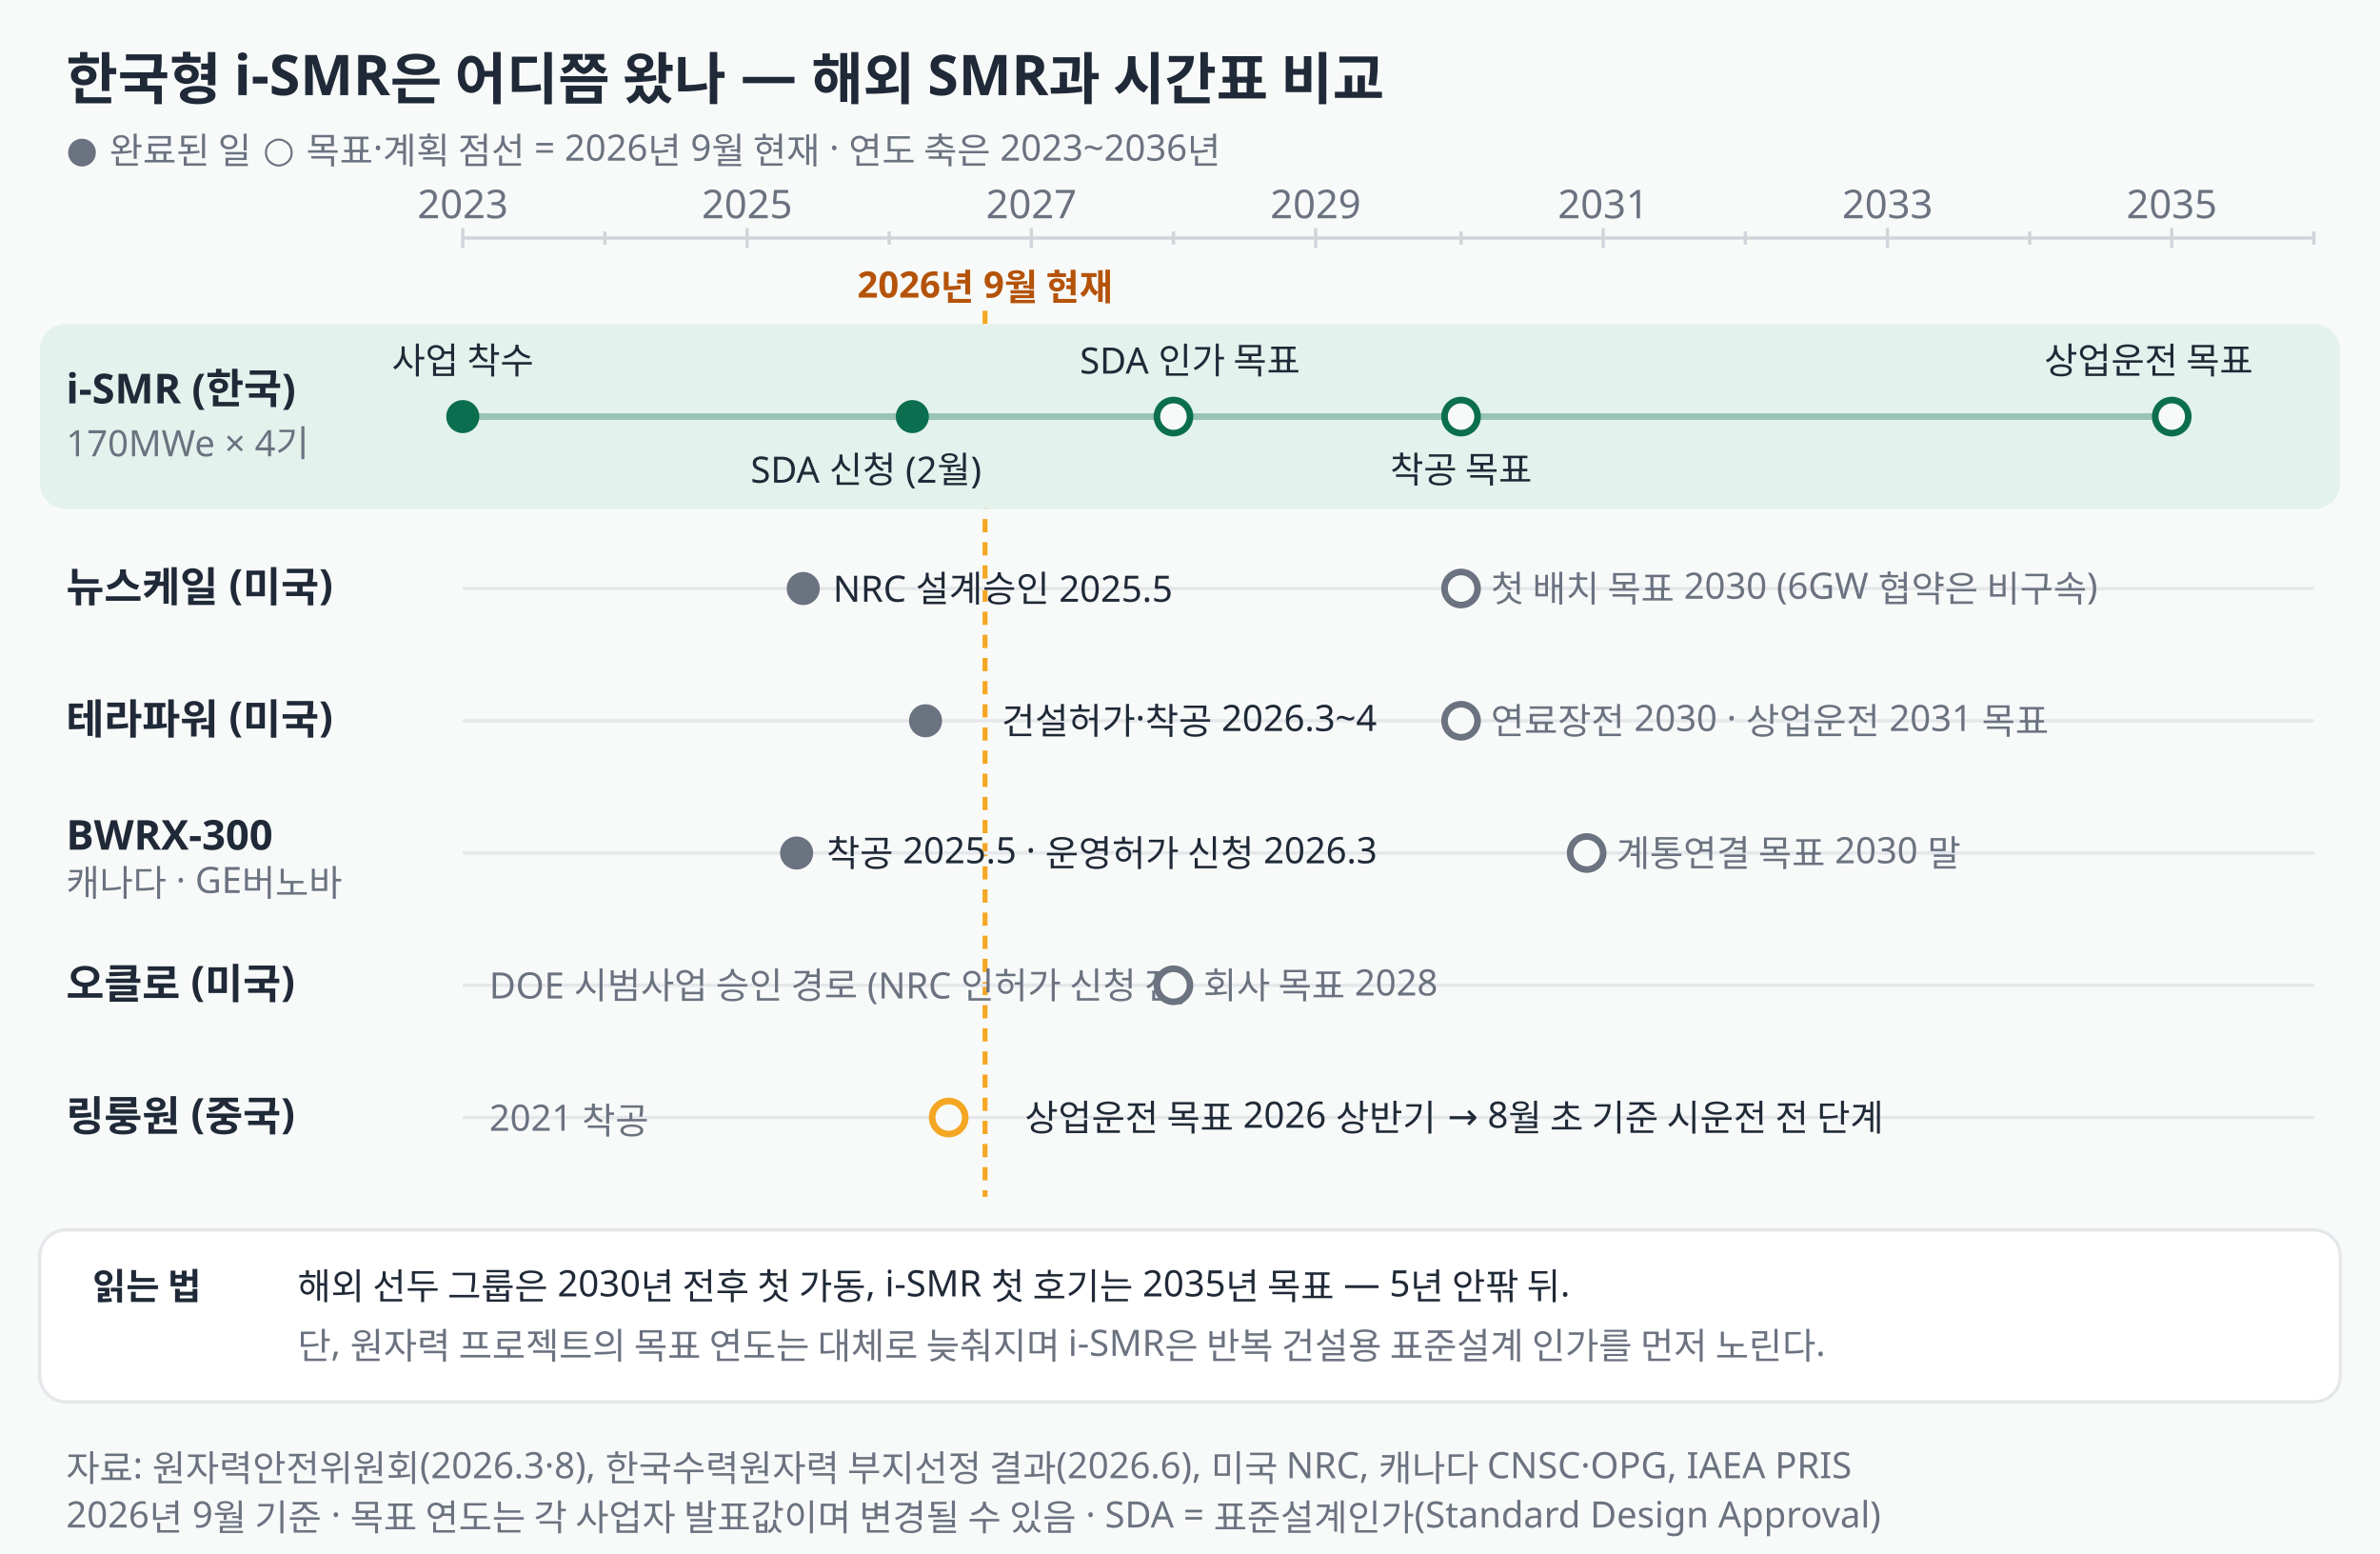
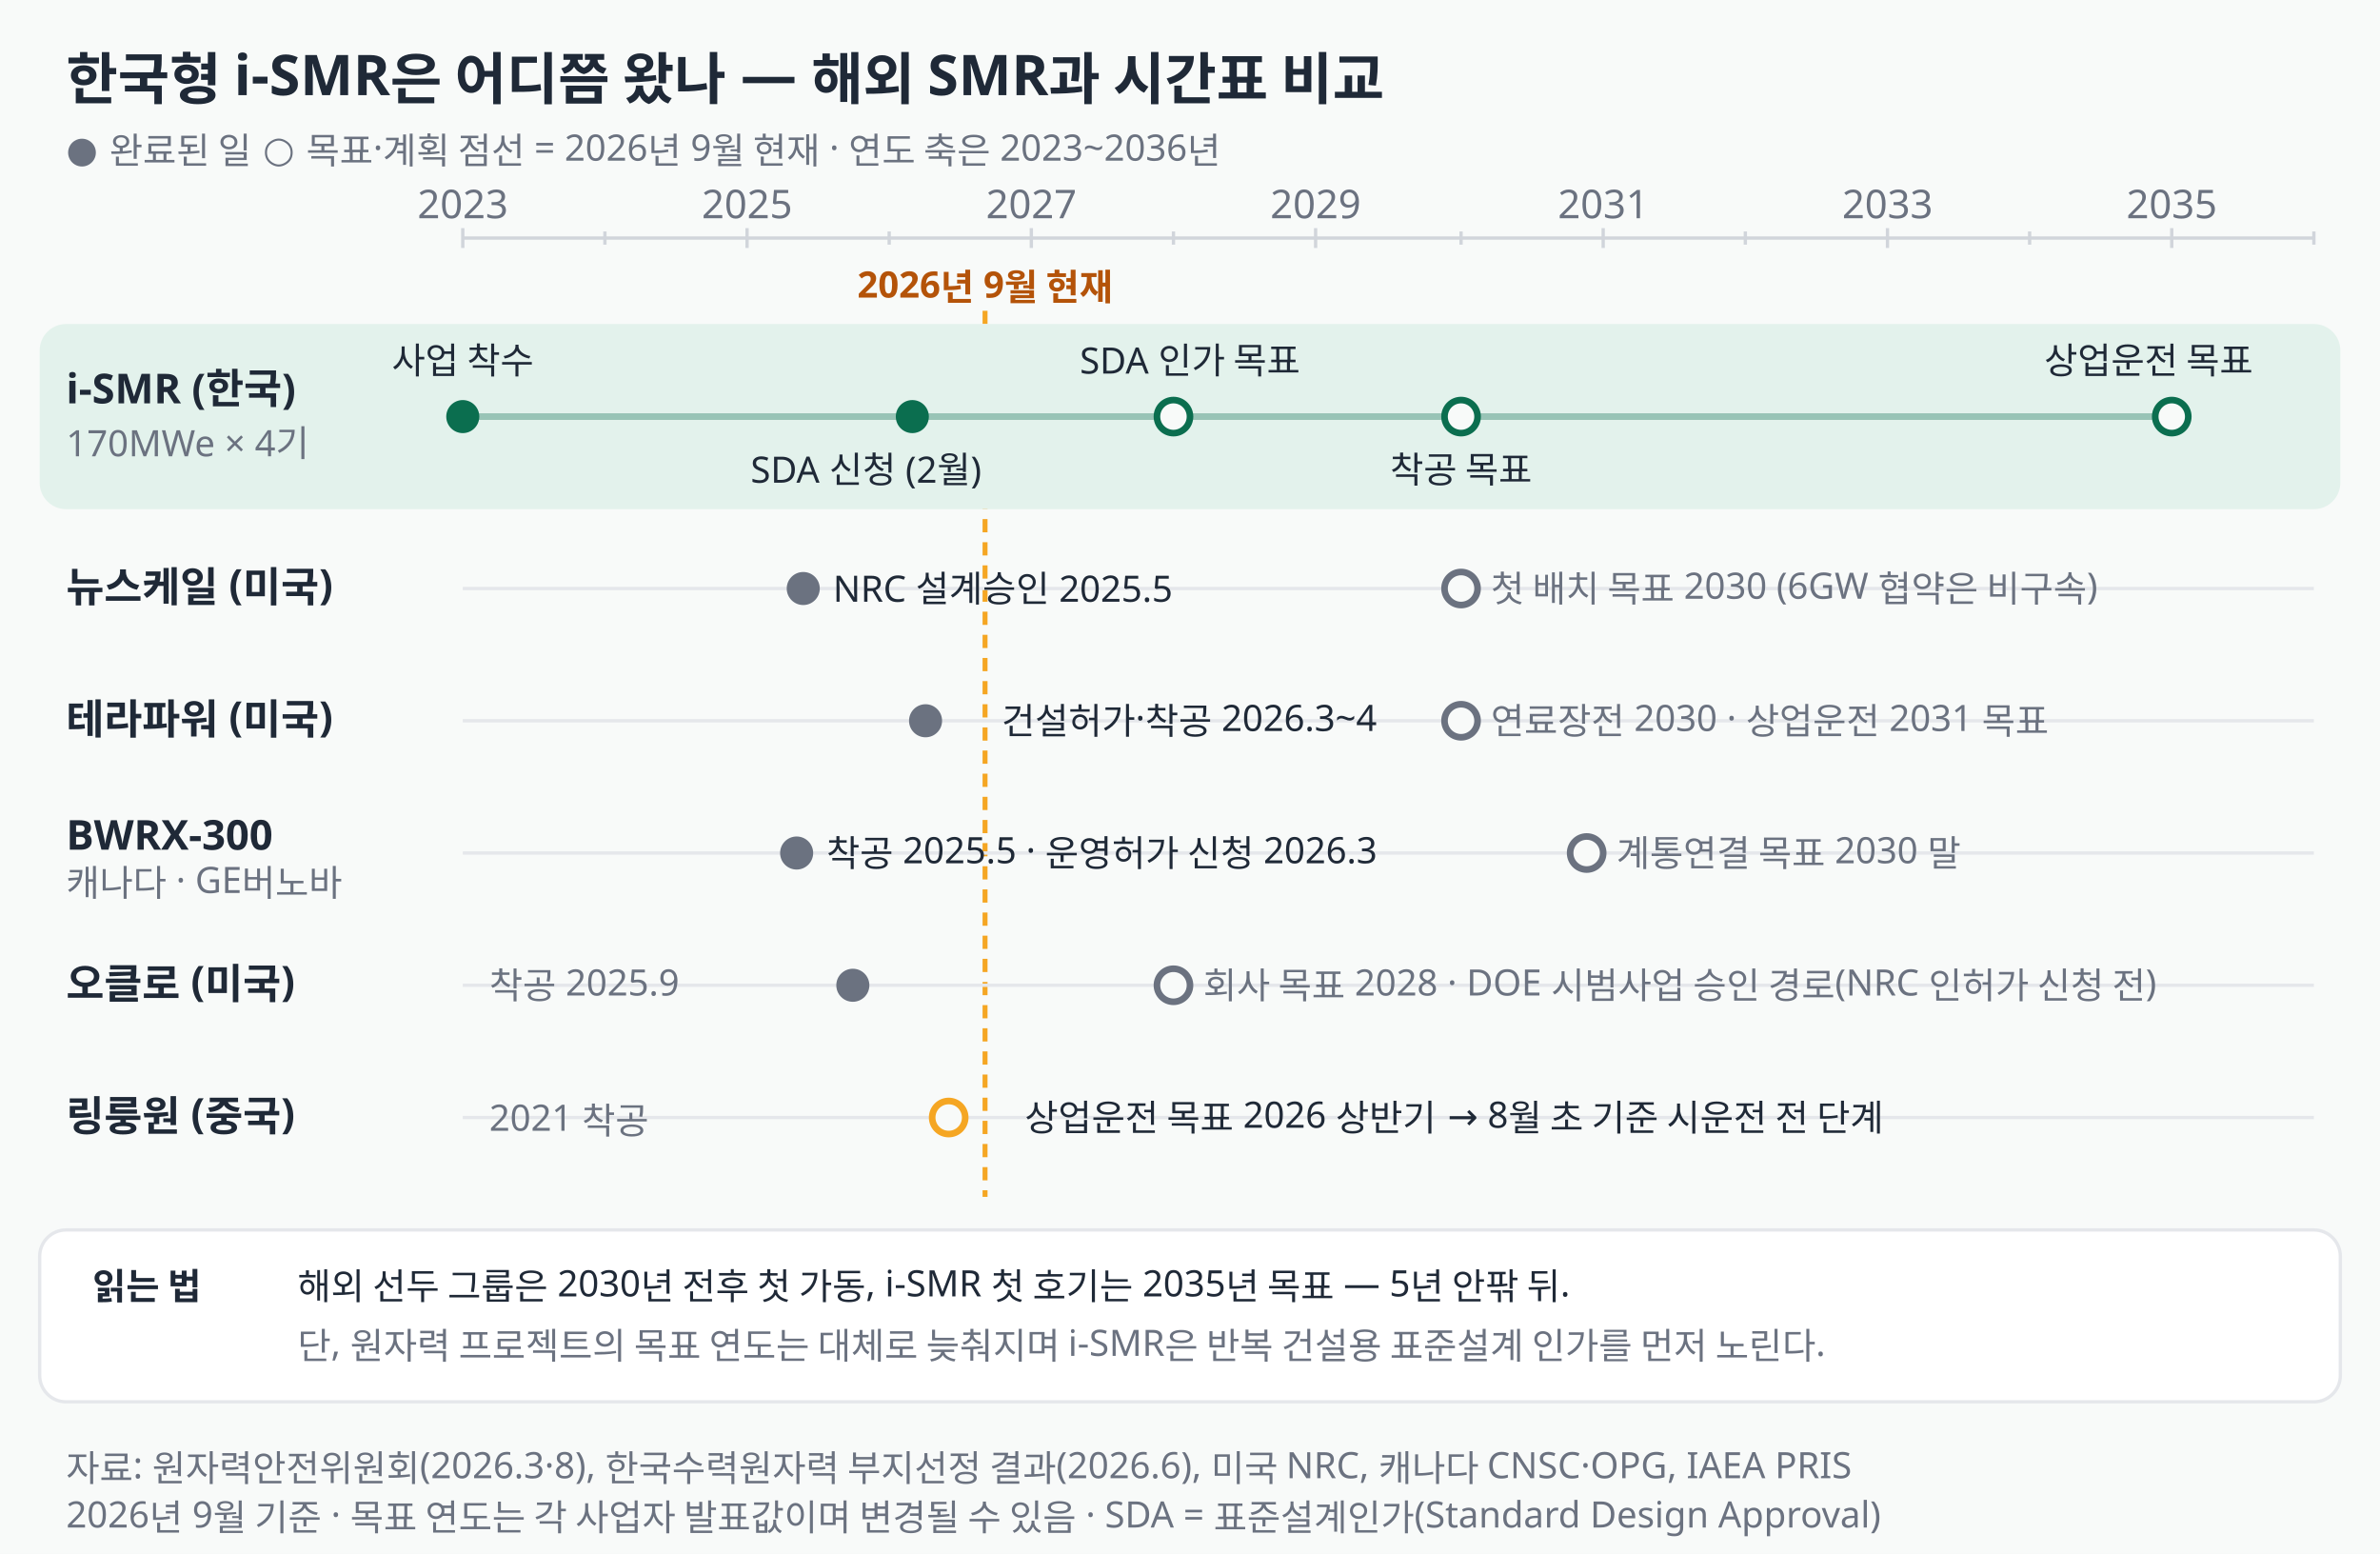
<svg xmlns="http://www.w3.org/2000/svg" viewBox="0 0 720 470" role="img" aria-labelledby="t" font-family="Pretendard, 'Apple SD Gothic Neo', 'Malgun Gothic', sans-serif">
  <style>
    .title { font-size: 17px; font-weight: 800; fill: #1f2937; }
    .sub { font-size: 11px; fill: #6b7280; }
    .name { font-size: 12.5px; font-weight: 700; fill: #1f2937; }
    .name2 { font-size: 11px; fill: #6b7280; }
    .lab { font-size: 11px; fill: #1f2937; }
    .labg { font-size: 11px; fill: #6b7280; }
    .yr { font-size: 12px; fill: #6b7280; }
    .now { font-size: 11px; font-weight: 700; fill: #b45309; }
  </style>
  <rect x="0" y="0" width="720" height="470" fill="#f8faf9" />
  <text x="20" y="30" class="title">한국형 i-SMR은 어디쯤 왔나 — 해외 SMR과 시간표 비교</text>
  <text x="20" y="49" class="sub">● 완료된 일   ○ 목표·계획   점선 = 2026년 9월 현재 · 연도 축은 2023~2036년</text>
  <line x1="140" y1="72" x2="700" y2="72" stroke="#d1d5db" stroke-width="1" />
  <g class="yr" text-anchor="middle">
    <text x="140" y="66">2023</text>
    <text x="226" y="66">2025</text>
    <text x="312" y="66">2027</text>
    <text x="398" y="66">2029</text>
    <text x="485" y="66">2031</text>
    <text x="571" y="66">2033</text>
    <text x="657" y="66">2035</text>
  </g>
  <g stroke="#d1d5db" stroke-width="1">
    <line x1="140" y1="69" x2="140" y2="75" />
    <line x1="183" y1="70" x2="183" y2="74" />
    <line x1="226" y1="69" x2="226" y2="75" />
    <line x1="269" y1="70" x2="269" y2="74" />
    <line x1="312" y1="69" x2="312" y2="75" />
    <line x1="355" y1="70" x2="355" y2="74" />
    <line x1="398" y1="69" x2="398" y2="75" />
    <line x1="442" y1="70" x2="442" y2="74" />
    <line x1="485" y1="69" x2="485" y2="75" />
    <line x1="528" y1="70" x2="528" y2="74" />
    <line x1="571" y1="69" x2="571" y2="75" />
    <line x1="614" y1="70" x2="614" y2="74" />
    <line x1="657" y1="69" x2="657" y2="75" />
    <line x1="700" y1="70" x2="700" y2="74" />
  </g>
  <line x1="298" y1="94" x2="298" y2="362" stroke="#f5a623" stroke-width="1.5" stroke-dasharray="4 3" />
  <text x="298" y="90" class="now" text-anchor="middle">2026년 9월 현재</text>
  <rect x="12" y="98" width="696" height="56" rx="8" fill="#e3f2ec" />
  <text x="20" y="122" class="name">i-SMR (한국)</text>
  <text x="20" y="138" class="name2">170MWe × 4기</text>
  <line x1="140" y1="126" x2="657" y2="126" stroke="#0b6e4f" stroke-width="2" opacity="0.35" />
  <circle cx="140" cy="126" r="5" fill="#0b6e4f" />
  <text x="140" y="113" class="lab" text-anchor="middle">사업 착수</text>
  <circle cx="276" cy="126" r="5" fill="#0b6e4f" />
  <text x="262" y="146" class="lab" text-anchor="middle">SDA 신청 (2월)</text>
  <circle cx="355" cy="126" r="5" fill="#f8faf9" stroke="#0b6e4f" stroke-width="2" />
  <text x="360" y="113" class="lab" text-anchor="middle">SDA 인가 목표</text>
  <circle cx="442" cy="126" r="5" fill="#f8faf9" stroke="#0b6e4f" stroke-width="2" />
  <text x="442" y="146" class="lab" text-anchor="middle">착공 목표</text>
  <circle cx="657" cy="126" r="5" fill="#f8faf9" stroke="#0b6e4f" stroke-width="2" />
  <text x="650" y="113" class="lab" text-anchor="middle">상업운전 목표</text>
  <text x="20" y="182" class="name">뉴스케일 (미국)</text>
  <line x1="140" y1="178" x2="700" y2="178" stroke="#e5e7eb" stroke-width="1" />
  <circle cx="243" cy="178" r="5" fill="#6b7280" />
  <text x="252" y="182" class="lab">NRC 설계승인 2025.5</text>
  <circle cx="442" cy="178" r="5" fill="#f8faf9" stroke="#6b7280" stroke-width="2" />
  <text x="451" y="182" class="labg">첫 배치 목표 2030 (6GW 협약은 비구속)</text>
  <text x="20" y="222" class="name">테라파워 (미국)</text>
  <line x1="140" y1="218" x2="700" y2="218" stroke="#e5e7eb" stroke-width="1" />
  <circle cx="280" cy="218" r="5" fill="#6b7280" />
  <text x="303" y="222" class="lab">건설허가·착공 2026.3~4</text>
  <circle cx="442" cy="218" r="5" fill="#f8faf9" stroke="#6b7280" stroke-width="2" />
  <text x="451" y="222" class="labg">연료장전 2030 · 상업운전 2031 목표</text>
  <text x="20" y="257" class="name">BWRX-300</text>
  <text x="20" y="271" class="name2">캐나다 · GE버노바</text>
  <line x1="140" y1="258" x2="700" y2="258" stroke="#e5e7eb" stroke-width="1" />
  <circle cx="241" cy="258" r="5" fill="#6b7280" />
  <text x="250" y="262" class="lab">착공 2025.5 · 운영허가 신청 2026.3</text>
  <circle cx="480" cy="258" r="5" fill="#f8faf9" stroke="#6b7280" stroke-width="2" />
  <text x="489" y="262" class="labg">계통연결 목표 2030 말</text>
  <text x="20" y="302" class="name">오클로 (미국)</text>
  <line x1="140" y1="298" x2="700" y2="298" stroke="#e5e7eb" stroke-width="1" />
-   <text x="148" y="302" class="labg">DOE 시범사업 승인 경로 (NRC 인허가 신청 전)</text>
+   <circle cx="258" cy="298" r="5" fill="#6b7280" />
+   <text x="148" y="302" class="labg">착공 2025.9</text>
  <circle cx="355" cy="298" r="5" fill="#f8faf9" stroke="#6b7280" stroke-width="2" />
-   <text x="364" y="302" class="labg">회사 목표 2028</text>
+   <text x="364" y="302" class="labg">회사 목표 2028 · DOE 시범사업 승인 경로(NRC 인허가 신청 전)</text>
  <text x="20" y="342" class="name">링룽원 (중국)</text>
  <line x1="140" y1="338" x2="700" y2="338" stroke="#e5e7eb" stroke-width="1" />
  <text x="148" y="342" class="labg">2021 착공</text>
  <circle cx="287" cy="338" r="5" fill="#f8faf9" stroke="#f5a623" stroke-width="2" />
  <text x="310" y="342" class="lab">상업운전 목표 2026 상반기 → 8월 초 기준 시운전 전 단계</text>
  <rect x="12" y="372" width="696" height="52" rx="8" fill="#ffffff" stroke="#e5e7eb" />
  <text x="28" y="393" class="lab" font-weight="700">읽는 법</text>
  <text x="90" y="393" class="lab">해외 선두 그룹은 2030년 전후 첫 가동, i-SMR 첫 호기는 2035년 목표 — 5년 안팎 뒤.</text>
  <text x="90" y="411" class="labg">단, 원자력 프로젝트의 목표 연도는 대체로 늦춰지며 i-SMR은 반복 건설용 표준설계 인가를 먼저 노린다.</text>
  <text x="20" y="448" class="sub">자료: 원자력안전위원회(2026.3·8), 한국수력원자력 부지선정 결과(2026.6), 미국 NRC, 캐나다 CNSC·OPG, IAEA PRIS</text>
  <text x="20" y="462" class="sub">2026년 9월 기준 · 목표 연도는 각 사업자 발표값이며 변경될 수 있음 · SDA = 표준설계인가(Standard Design Approval)</text>
</svg>
